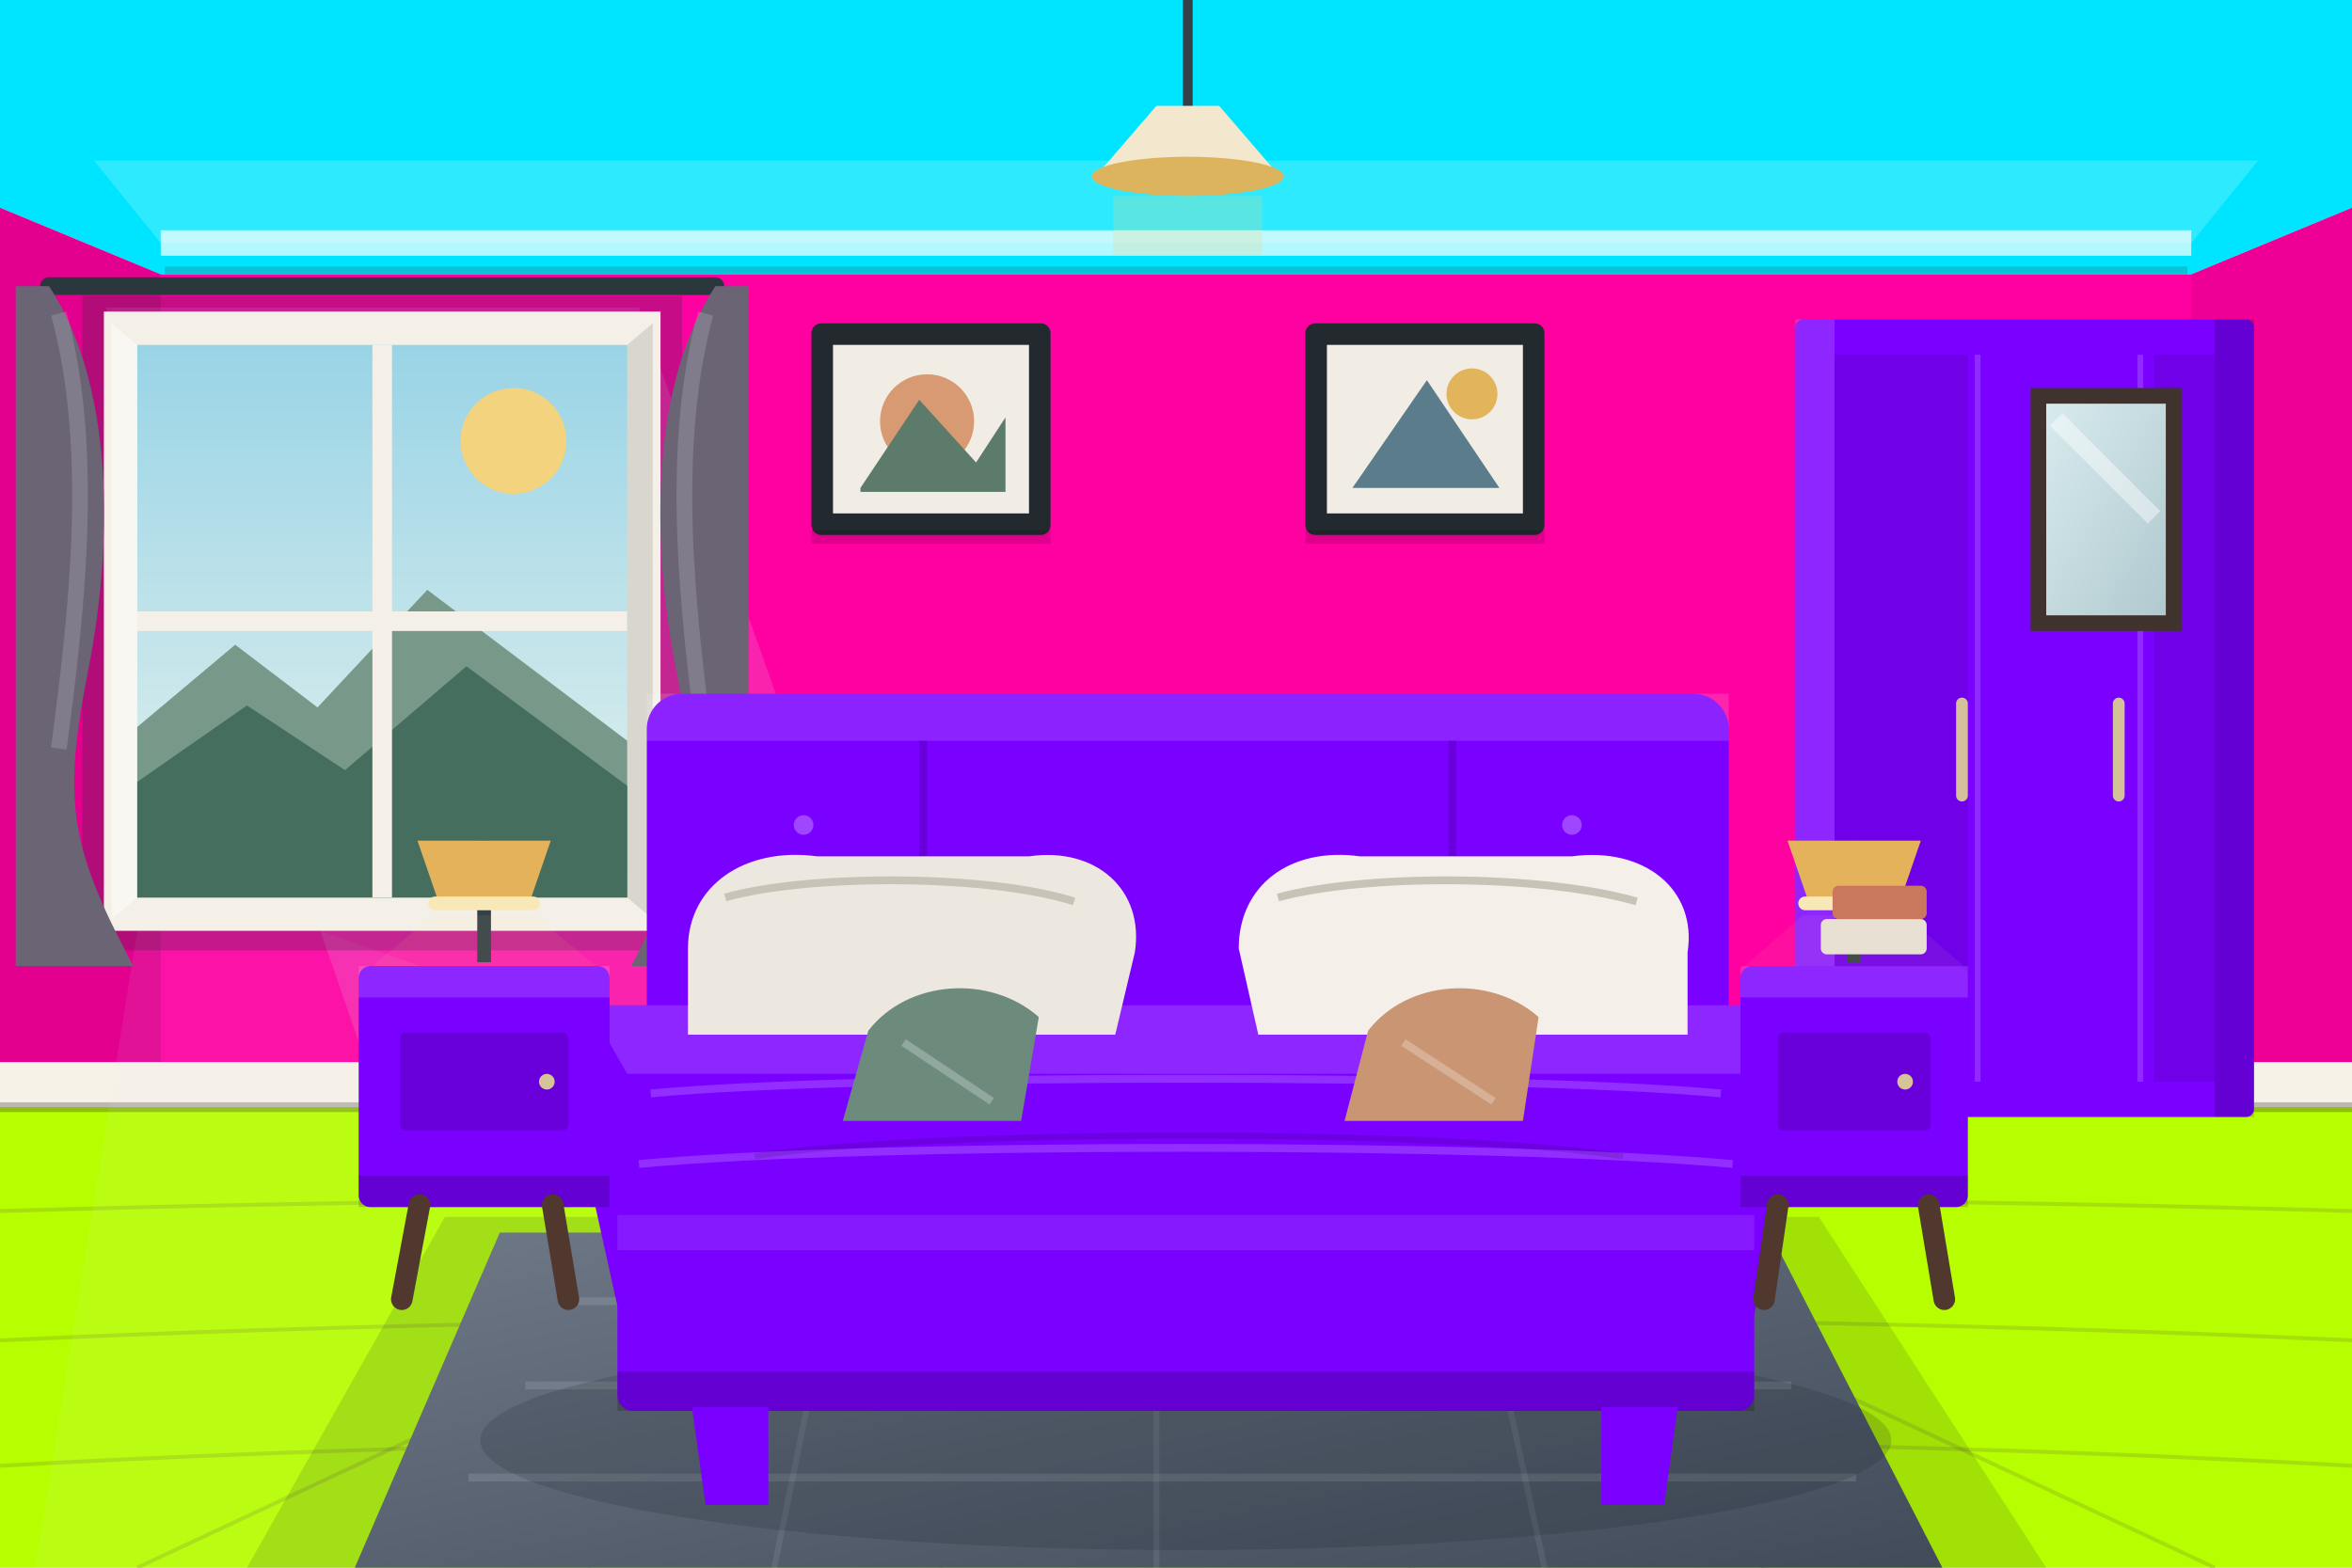
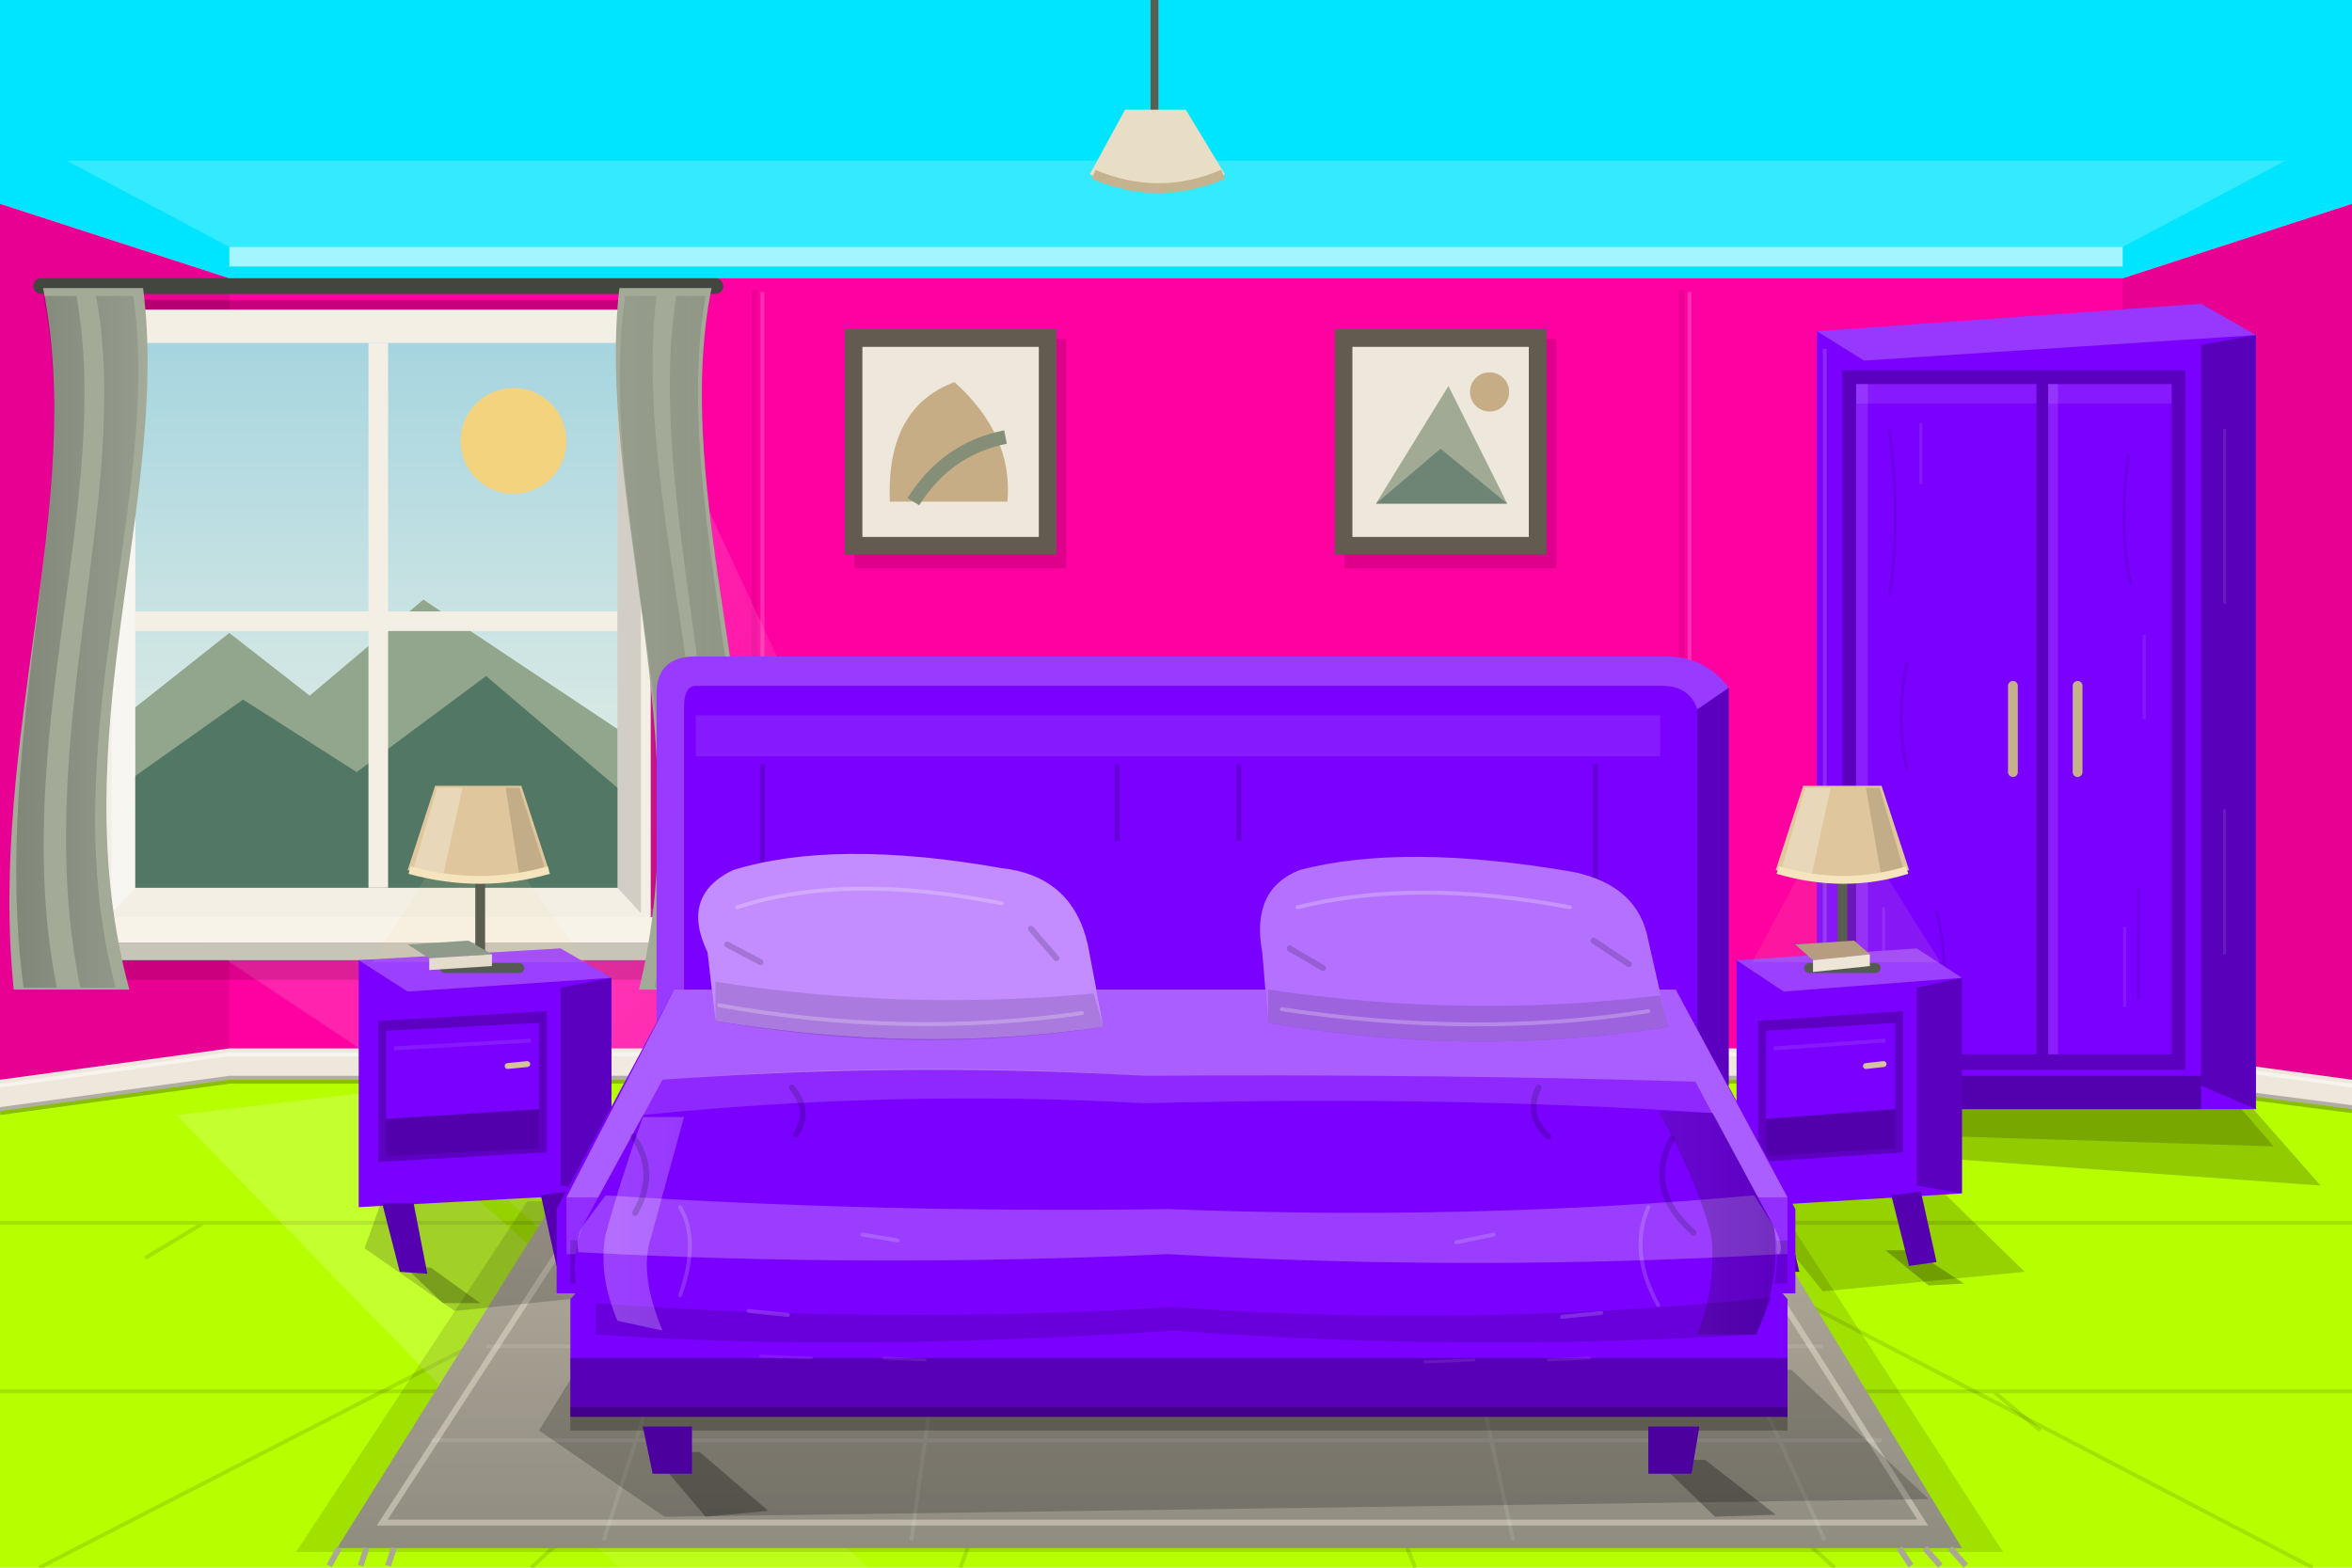
<svg xmlns="http://www.w3.org/2000/svg" width="1200" height="800" viewBox="0 0 1200 800">
  <defs>
-     <linearGradient id="bedroom-window" x1="0" y1="0" x2="0" y2="1">
-       <stop offset="0" stop-color="#99D4E6" />
-       <stop offset="1" stop-color="#E7F2EE" />
+     <linearGradient id="bedroom-sky" x1="0" y1="0" x2="0" y2="1">
+       <stop offset="0" stop-color="#A6D5DF" />
+       <stop offset="1" stop-color="#ECF1E7" />
    </linearGradient>
-     <linearGradient id="bedroom-rug" x1="0" y1="0" x2="1" y2="1">
-       <stop offset="0" stop-color="#6E7887" />
-       <stop offset="1" stop-color="#414B5A" />
+     <linearGradient id="bedroom-daylight-fade" x1="0" y1="0" x2="1" y2="1">
+       <stop offset="0" stop-color="#FFFFFF" stop-opacity=".25" />
+       <stop offset="1" stop-color="#FFFFFF" stop-opacity="0" />
    </linearGradient>
-     <linearGradient id="bedroom-mirror" x1="0" y1="0" x2="1" y2="1">
-       <stop offset="0" stop-color="#D9ECEF" />
-       <stop offset="1" stop-color="#AFC8CE" />
+     <linearGradient id="bedroom-cloth-roll" x1="0" y1="0" x2="1" y2="0">
+       <stop offset="0" stop-color="#FFFFFF" stop-opacity=".25" />
+       <stop offset=".35" stop-color="#FFFFFF" stop-opacity=".08" />
+       <stop offset="1" stop-color="#000000" stop-opacity=".24" />
+     </linearGradient>
+     <linearGradient id="bedroom-curtain-fold" x1="0" y1="0" x2="1" y2="0">
+       <stop offset="0" stop-color="#000000" stop-opacity=".20" />
+       <stop offset=".45" stop-color="#FFFFFF" stop-opacity=".20" />
+       <stop offset="1" stop-color="#000000" stop-opacity=".12" />
+     </linearGradient>
+     <linearGradient id="bedroom-rug" x1="0" y1="0" x2="0" y2="1">
+       <stop offset="0" stop-color="#B1AA9B" />
+       <stop offset="1" stop-color="#8F8C80" />
    </linearGradient>
  </defs>
-   <g id="bedroom-shell">
+   <g id="bedroom-architecture-depth">
    <g id="surface-ceiling">
-       <path d="M0 0H1200V106L1118 140H82L0 106Z" fill="#00E5FF" />
+       <path d="M0 0H1200V104L1083 142H117L0 104Z" fill="#00E5FF" />
    </g>
-     <path d="M48 82H1152L1118 124H82Z" fill="#FFFFFF" fill-opacity=".18" />
-     <path d="M82 124H1118" stroke="#FFFFFF" stroke-opacity=".70" stroke-width="13" />
-     <path d="M84 138H1116" stroke="#2B3740" stroke-opacity=".20" stroke-width="4" />
+     <path d="M34 82H1166L1083 126H117Z" fill="#FFFFFF" fill-opacity=".20" />
+     <path d="M117 131H1083" stroke="#FFFFFF" stroke-opacity=".64" stroke-width="10" />
+     <path d="M117 144H1083" stroke="#000000" stroke-opacity=".20" stroke-width="4" />
    <g id="surface-wall">
-       <path d="M0 106L82 140H1118L1200 106V552H0Z" fill="#FF00A1" />
+       <path d="M0 104L117 142H1083L1200 104V564L1083 547H117L0 564Z" fill="#FF00A1" />
    </g>
-     <path d="M0 106L82 140V552H0Z" fill="#000000" fill-opacity=".11" />
-     <path d="M1200 106L1118 140V552H1200Z" fill="#000000" fill-opacity=".07" />
+     <path d="M0 104L117 142V547L0 564ZM1083 142L1200 104V564L1083 547Z" fill="#000000" fill-opacity=".09" />
+     <path d="M385 148V337M858 148V337" stroke="#000000" stroke-opacity=".07" stroke-width="3" />
+     <path d="M389 149V337M862 149V337" stroke="#FFFFFF" stroke-opacity=".18" stroke-width="2" />
    <g id="surface-floor">
-       <path d="M0 552H1200V800H0Z" fill="#B7FF00" />
+       <path d="M0 564L117 547H1083L1200 564V800H0Z" fill="#B7FF00" />
    </g>
-     <path d="M0 542H1200V565H0Z" fill="#F7F2E8" />
-     <path d="M0 565H1200" stroke="#332C28" stroke-opacity=".30" stroke-width="5" />
-     <g fill="none" stroke="#55483F" stroke-opacity=".17" stroke-width="2">
-       <path d="M600 552L70 800M600 552L300 800M600 552L480 800M600 552L720 800M600 552L900 800M600 552L1130 800" />
-       <path d="M0 618C334 608 866 608 1200 618" />
-       <path d="M0 684C334 668 866 668 1200 684" />
-       <path d="M0 748C334 729 866 729 1200 748" />
+     <path d="M0 551L117 535H1083L1200 551V566L1083 551H117L0 567Z" fill="#EEE7DB" />
+     <path d="M0 567L117 551H1083L1200 566" fill="none" stroke="#000000" stroke-opacity=".25" stroke-width="4" />
+     <path d="M0 554L117 538H1083L1200 554" fill="none" stroke="#FFFFFF" stroke-opacity=".50" stroke-width="2" />
+     <g fill="none" stroke="#000000" stroke-opacity=".11" stroke-width="2">
+       <path d="M503 552L20 800M541 552L271 800M581 552L490 800M623 552L722 800M661 552L936 800M704 552L1180 800" />
+       <path d="M0 624H1200M0 710H1200M104 624L74 642M1017 710L1041 730" />
    </g>
  </g>
-   <path d="M54 157H326L466 552H190Z" fill="#DCEFF4" fill-opacity=".15" />
-   <path d="M75 444L382 552L291 800H18Z" fill="#D5EBF1" fill-opacity=".08" />
+   <g id="bedroom-daylight">
+     <path d="M64 171H320L490 536H219Z" fill="url(#bedroom-daylight-fade)" />
+     <path d="M63 455H320L459 549L203 548Z" fill="#FFFFFF" fill-opacity=".14" />
+     <path d="M90 569L183 558L383 736L268 752ZM198 557H309L515 727L399 739Z" fill="#FFFFFF" fill-opacity=".18" />
+     <path d="M276 763L387 749L443 800H316Z" fill="#FFFFFF" fill-opacity=".10" />
+   </g>
  <g id="bedroom-window-depth">
-     <rect x="42" y="151" width="306" height="334" fill="#223138" fill-opacity=".25" />
-     <rect x="53" y="159" width="284" height="316" fill="#F4F0E7" />
-     <rect x="70" y="176" width="250" height="282" fill="url(#bedroom-window)" />
+     <path d="M42 153H342V480H42Z" fill="#000000" fill-opacity=".22" />
+     <path d="M52 158H332V472H52Z" fill="#F3EFE5" />
+     <path d="M69 175H315V453H69Z" fill="url(#bedroom-sky)" />
    <circle cx="262" cy="225" r="27" fill="#F3D37D" />
-     <path d="M70 371L120 329L162 361L218 301L320 378V458H70Z" fill="#78998A" />
-     <path d="M70 399L126 360L176 393L238 340L320 401V458H70Z" fill="#456E5E" />
-     <path d="M195 176V458M70 317H320" stroke="#F4F0E7" stroke-width="10" />
-     <path d="M57 165L70 176V458L57 469Z" fill="#FFFFFF" fill-opacity=".44" />
-     <path d="M333 165L320 176V458L333 469Z" fill="#000000" fill-opacity=".11" />
-     <path d="M25 146H365" stroke="#2A373D" stroke-width="9" stroke-linecap="round" />
-     <path d="M25 146C58 196 58 276 45 342S35 431 68 493H8V146Z" fill="#6A6475" />
-     <path d="M365 146C332 196 332 276 345 342S355 431 322 493H382V146Z" fill="#6A6475" />
-     <path d="M30 160C49 230 39 314 30 382M360 160C341 230 351 314 360 382" fill="none" stroke="#FFFFFF" stroke-opacity=".16" stroke-width="8" />
+     <path d="M69 361L117 323L158 355L216 306L315 372V453H69Z" fill="#91A68C" />
+     <path d="M69 396L124 357L182 394L248 345L315 402V453H69Z" fill="#527865" />
+     <path d="M193 175V453M69 317H315" stroke="#F3EFE5" stroke-width="10" />
+     <path d="M57 163L69 175V453L57 466Z" fill="#FFFFFF" fill-opacity=".45" />
+     <path d="M327 163L315 175V453L327 466Z" fill="#000000" fill-opacity=".14" />
+     <path d="M49 468H335L359 481H28Z" fill="#F8F3E8" />
+     <path d="M28 481H359V490H28Z" fill="#C7C4B8" />
+     <path d="M29 490H360L376 500H45Z" fill="#000000" fill-opacity=".13" />
+     <path d="M21 146H365" stroke="#42463F" stroke-width="8" stroke-linecap="round" />
+     <path d="M22 147H73C87 255 31 376 66 505H7C-6 377 44 257 22 147ZM316 147H363C342 253 396 378 382 505H326C357 378 304 252 316 147Z" fill="#A3AA97" />
+     <path d="M22 151H39C58 255 4 379 29 504H12C-5 375 43 254 22 151ZM49 151H68C83 255 26 380 59 504H41C15 379 68 253 49 151ZM319 151H335C322 256 376 381 352 504H334C355 380 304 254 319 151ZM345 151H360C342 255 393 379 377 504H361C378 377 329 255 345 151Z" fill="url(#bedroom-curtain-fold)" />
  </g>
  <g id="bedroom-wall-art">
-     <rect x="414" y="165" width="122" height="108" rx="5" fill="#222A2F" />
-     <rect x="425" y="176" width="100" height="86" fill="#F1EDE5" />
-     <circle cx="473" cy="215" r="24" fill="#D79A72" />
-     <path d="M439 249L469 204L498 236L513 213V251H439Z" fill="#5C7B6B" />
-     <rect x="666" y="165" width="122" height="108" rx="5" fill="#222A2F" />
-     <rect x="677" y="176" width="100" height="86" fill="#F1EDE5" />
-     <path d="M690 249L728 194L765 249Z" fill="#5B7C8B" />
-     <circle cx="751" cy="201" r="13" fill="#E2B45C" />
-     <path d="M414 274H536M666 274H788" stroke="#000000" stroke-opacity=".13" stroke-width="7" />
+     <path d="M436 173H544V290H436ZM686 173H794V290H686Z" fill="#000000" fill-opacity=".13" />
+     <path d="M431 168H539V283H431ZM681 168H789V283H681Z" fill="#635B4F" />
+     <path d="M440 177H530V274H440ZM690 177H780V274H690Z" fill="#EDE8DB" />
+     <path d="M454 256Q452 208 487 195Q517 222 514 256Z" fill="#C6AD85" />
+     <path d="M466 256Q483 229 513 223" fill="none" stroke="#858E77" stroke-width="7" />
+     <path d="M702 257L739 197L769 257Z" fill="#A1AA95" />
+     <path d="M702 257L735 229L769 257Z" fill="#6E8475" />
+     <circle cx="760" cy="200" r="10" fill="#C6AD85" />
  </g>
  <g id="bedroom-rug-underlay">
-     <path d="M227 621H928L1044 800H126Z" fill="#1C252B" fill-opacity=".14" />
-     <path d="M255 629H903L991 800H181Z" fill="url(#bedroom-rug)" />
-     <path d="M293 664H884M268 707H914M239 754H947" stroke="#FFFFFF" stroke-opacity=".12" stroke-width="4" />
-     <path d="M430 629L395 800M590 629V800M751 629L788 800" stroke="#FFFFFF" stroke-opacity=".08" stroke-width="3" />
-     <ellipse cx="605" cy="735" rx="360" ry="56" fill="#182126" fill-opacity=".17" />
+     <path d="M269 613H906L1022 792H151Z" fill="#000000" fill-opacity=".12" />
+     <path d="M279 619H897L1001 790H172Z" fill="url(#bedroom-rug)" />
+     <path d="M288 634H890L981 777H195Z" fill="none" stroke="#E4DECE" stroke-opacity=".52" stroke-width="3" />
+     <path d="M248 687H930M220 735H960M360 625L308 786M487 625L465 786M737 625L772 786M858 625L931 786" stroke="#FFFFFF" stroke-opacity=".10" stroke-width="2" />
+     <path d="M173 790L168 799M187 790L184 799M201 790L198 799M969 790L975 799M982 790L990 799M995 790L1003 799" stroke="#AAA795" stroke-width="3" />
+   </g>
+   <g id="bedroom-contact-shadows">
+     <path d="M927 550L1147 563L1184 605L961 589Z" fill="#000000" fill-opacity=".20" />
+     <path d="M944 563H1141L1160 585L967 579Z" fill="#000000" fill-opacity=".18" />
+     <path d="M296 696L914 699L984 765L339 774L275 730Z" fill="#000000" fill-opacity=".20" />
+     <path d="M332 741H357L392 771L360 774ZM845 745H870L906 773L875 774Z" fill="#000000" fill-opacity=".28" />
+     <path d="M195 612L305 610L348 657L232 669L186 637ZM890 609H992L1033 649L930 659Z" fill="#000000" fill-opacity=".18" />
+     <path d="M205 645L220 647L245 665H226ZM962 638L976 638L1002 655L984 656Z" fill="#000000" fill-opacity=".25" />
  </g>
  <g id="surface-furniture">
-     <rect x="916" y="163" width="234" height="407" rx="4" fill="#7A00FF" />
-     <path d="M916 163H936V570H916Z" fill="#FFFFFF" fill-opacity=".15" />
-     <path d="M1130 163H1150V570H1130Z" fill="#000000" fill-opacity=".17" />
-     <path d="M936 181H1004V552H936ZM1099 181H1130V552H1099Z" fill="#000000" fill-opacity=".09" />
-     <path d="M1009 181V552M1092 181V552" stroke="#FFFFFF" stroke-opacity=".17" stroke-width="3" />
-     <rect x="330" y="354" width="552" height="209" rx="18" fill="#7A00FF" />
-     <path d="M330 354H882V378H330Z" fill="#FFFFFF" fill-opacity=".14" />
-     <path d="M330 541H882V563H330Z" fill="#000000" fill-opacity=".16" />
-     <path d="M471 378V541M741 378V541" stroke="#000000" stroke-opacity=".14" stroke-width="4" />
-     <circle cx="410" cy="421" r="5" fill="#FFFFFF" fill-opacity=".28" />
-     <circle cx="802" cy="421" r="5" fill="#FFFFFF" fill-opacity=".28" />
-     <path d="M281 513H929L895 671H316Z" fill="#7A00FF" />
-     <path d="M300 513H910L891 548H320Z" fill="#FFFFFF" fill-opacity=".15" />
-     <path d="M316 653H895V683H316Z" fill="#000000" fill-opacity=".14" />
-     <rect x="315" y="620" width="580" height="100" rx="8" fill="#7A00FF" />
-     <path d="M315 700H895V720H315Z" fill="#000000" fill-opacity=".18" />
-     <path d="M315 620H895V638H315Z" fill="#FFFFFF" fill-opacity=".10" />
-     <path d="M353 718H392V768H360ZM817 718H856L849 768H817Z" fill="#7A00FF" />
-     <path d="M332 558C436 548 773 548 878 558M326 594C442 583 763 583 884 594" fill="none" stroke="#FFFFFF" stroke-opacity=".18" stroke-width="4" />
-     <rect x="183" y="493" width="128" height="123" rx="6" fill="#7A00FF" />
-     <path d="M183 493H311V509H183Z" fill="#FFFFFF" fill-opacity=".15" />
-     <path d="M183 600H311V616H183Z" fill="#000000" fill-opacity=".17" />
-     <rect x="204" y="527" width="86" height="50" rx="3" fill="#000000" fill-opacity=".14" />
-     <rect x="888" y="493" width="116" height="123" rx="6" fill="#7A00FF" />
-     <path d="M888 493H1004V509H888Z" fill="#FFFFFF" fill-opacity=".15" />
-     <path d="M888 600H1004V616H888Z" fill="#000000" fill-opacity=".17" />
-     <rect x="907" y="527" width="78" height="50" rx="3" fill="#000000" fill-opacity=".14" />
+     <g id="bedroom-editable-wardrobe">
+       <path d="M927 169L1123 155L1151 171V566H927Z" fill="#7A00FF" />
+       <path d="M927 169L1123 155L1151 171L951 184Z" fill="#FFFFFF" fill-opacity=".22" />
+       <path d="M1123 176L1151 171V566L1123 554Z" fill="#000000" fill-opacity=".27" />
+       <path d="M940 189H1115V546H940Z" fill="#000000" fill-opacity=".25" />
+       <path d="M947 196H1039V538H947ZM1045 196H1108V538H1045Z" fill="#7A00FF" />
+       <path d="M947 196H1039V206H947ZM1045 196H1108V206H1045Z" fill="#FFFFFF" fill-opacity=".10" />
+       <path d="M947 196H953V538H947ZM1045 196H1050V538H1045Z" fill="#FFFFFF" fill-opacity=".12" />
+       <path d="M927 549H1123V566H927Z" fill="#000000" fill-opacity=".32" />
+       <path d="M931 178V545" stroke="#FFFFFF" stroke-opacity=".16" stroke-width="2" />
+       <g id="bedroom-timber-details" fill="none" stroke-width="1.5">
+         <path d="M964 219Q970 267 964 304M973 338Q967 366 973 393M988 465Q995 493 990 522M1086 232Q1081 269 1087 298M1091 453V510" stroke="#000000" stroke-opacity=".10" />
+         <path d="M980 216V247M961 463V504M1094 324V367M1084 473V514M1135 219V308M1135 413V487" stroke="#FFFFFF" stroke-opacity=".10" />
+       </g>
+     </g>
+     <g id="bedroom-editable-side-tables">
+       <path d="M183 490L286 484L312 499V609L183 616ZM886 490L978 484L1001 499V609L886 616Z" fill="#7A00FF" />
+       <path d="M183 490L286 484L312 499L208 506ZM886 490L978 484L1001 499L910 506Z" fill="#FFFFFF" fill-opacity=".25" />
+       <path d="M286 504L312 499V609L286 605ZM978 504L1001 499V609L978 605Z" fill="#000000" fill-opacity=".25" />
+       <path d="M193 521L279 516V588L193 593ZM897 521L971 516V588L897 593Z" fill="#000000" fill-opacity=".24" />
+       <path d="M197 526L275 522V566L197 571ZM901 526L967 522V566L901 571Z" fill="#7A00FF" />
+       <path d="M197 571L275 566V586L197 590ZM901 571L967 566V586L901 590Z" fill="#000000" fill-opacity=".12" />
+       <path d="M201 535L271 531M905 535L962 531" stroke="#FFFFFF" stroke-opacity=".10" stroke-width="2" />
+       <path d="M195 614H211L218 650L204 649ZM276 610L290 608L299 644L284 646ZM895 615H910L918 649L904 649ZM965 610L980 608L988 644L974 646Z" fill="#7A00FF" />
+       <path d="M195 614H211L218 650L204 649ZM276 610L290 608L299 644L284 646ZM895 615H910L918 649L904 649ZM965 610L980 608L988 644L974 646Z" fill="#000000" fill-opacity=".31" />
+     </g>
+     <g id="bedroom-editable-bed">
+       <path d="M335 354Q335 335 355 335H850Q870 335 882 351V554H335Z" fill="#7A00FF" />
+       <path d="M335 354Q335 335 355 335H850Q870 335 882 351L866 362Q862 350 848 350H355Q349 350 349 361V544H335Z" fill="#FFFFFF" fill-opacity=".23" />
+       <path d="M866 362L882 351V554H866Z" fill="#000000" fill-opacity=".25" />
+       <path d="M355 365H847V386H355Z" fill="#FFFFFF" fill-opacity=".10" />
+       <path d="M570 390V429M632 390V429M389 390V521M814 390V521" stroke="#000000" stroke-opacity=".16" stroke-width="2.5" />
+       <path d="M335 533H866V553H335Z" fill="#000000" fill-opacity=".20" />
+       <path d="M344 505H855L916 617V660H284V617Z" fill="#7A00FF" />
+       <path d="M344 505H855L912 611H289Z" fill="#FFFFFF" fill-opacity=".37" />
+       <path d="M289 611H912V640H289Z" fill="#FFFFFF" fill-opacity=".18" />
+       <path d="M291 633H912V655H291Z" fill="#000000" fill-opacity=".17" />
+       <path d="M304 648H899L912 663V723H291V663Z" fill="#7A00FF" />
+       <path d="M291 693H912V723H291Z" fill="#000000" fill-opacity=".28" />
+       <path d="M291 718H912V730H291Z" fill="#000000" fill-opacity=".25" />
+       <path d="M328 728H353V752H333ZM841 728H867L863 752H841Z" fill="#7A00FF" />
+       <path d="M328 728H353V752H333ZM841 728H867L863 752H841Z" fill="#000000" fill-opacity=".38" />
+       <path d="M361 486Q347 457 374 444Q426 428 511 443Q547 447 555 482L563 524Q469 538 365 521Z" fill="#7A00FF" />
+       <path d="M361 486Q347 457 374 444Q426 428 511 443Q547 447 555 482L563 524Q469 538 365 521Z" fill="#FFFFFF" fill-opacity=".55" />
+       <path d="M644 486Q638 454 663 444Q716 430 803 445Q836 452 841 480L851 524Q752 540 647 522Z" fill="#7A00FF" />
+       <path d="M644 486Q638 454 663 444Q716 430 803 445Q836 452 841 480L851 524Q752 540 647 522Z" fill="#FFFFFF" fill-opacity=".44" />
+       <path d="M365 501Q460 516 558 507L563 524Q467 539 365 521ZM647 505Q748 520 847 508L851 524Q752 540 647 522Z" fill="#000000" fill-opacity=".13" />
+       <path d="M338 551Q461 542 584 549Q733 548 865 552L905 626Q911 650 896 681Q746 690 599 679Q434 690 304 681Q287 657 297 626Z" fill="#7A00FF" />
+       <path d="M338 551Q463 541 584 549Q735 548 865 552L874 568Q738 559 584 563Q457 556 328 569Z" fill="#FFFFFF" fill-opacity=".16" />
+       <path d="M309 610Q450 619 596 617Q750 623 895 610L905 626Q910 635 908 640Q752 649 596 640Q444 647 295 639Q294 631 297 626Z" fill="#FFFFFF" fill-opacity=".24" />
+       <path d="M304 665Q450 676 599 667Q750 678 904 662L896 681Q746 690 599 679Q434 690 304 681Z" fill="#000000" fill-opacity=".14" />
+       <path d="M328 570Q316 604 309 630Q305 650 315 674L338 679Q326 650 332 632L349 570ZM846 567Q865 600 873 630Q876 655 866 681L896 681Q909 652 905 626L874 568Z" fill="url(#bedroom-cloth-roll)" />
+       <g id="bedroom-textile-details" fill="none" stroke-linecap="round">
+         <path d="M376 463Q431 445 511 461M662 463Q722 448 801 463M367 513Q461 530 552 517M654 515Q753 530 841 516" stroke="#FFFFFF" stroke-opacity=".25" stroke-width="2" />
+         <path d="M371 482L388 491M526 474L539 489M658 484L675 494M813 480L831 492M323 580Q336 598 324 619M853 581Q839 607 864 629M404 555Q414 567 406 579M785 555Q778 569 790 580" stroke="#000000" stroke-opacity=".17" stroke-width="3" />
+         <path d="M347 616Q357 633 347 661M841 616Q831 639 846 666M440 630L458 633M743 634L762 630M382 669L402 671M797 672L817 670" stroke="#FFFFFF" stroke-opacity=".17" stroke-width="2" />
+         <path d="M388 692L414 693M451 693L472 694M727 695L752 694M790 694L811 693" stroke="#FFFFFF" stroke-opacity=".09" stroke-width="1.5" />
+       </g>
+     </g>
  </g>
-   <g id="bedroom-textiles">
-     <path d="M351 484C351 452 380 432 417 437H525C559 432 584 454 579 486L569 528H351Z" fill="#ECE8E0" />
-     <path d="M632 484C632 452 658 432 694 437H802C839 432 866 454 861 486V528H642Z" fill="#F4F0E9" />
-     <path d="M370 458C412 446 504 446 548 460M652 458C696 446 786 446 835 460" fill="none" stroke="#C9C2B7" stroke-width="4" />
-     <path d="M443 526C463 500 505 497 530 519L521 572H430Z" fill="#6C8B7D" />
-     <path d="M698 526C718 500 760 497 785 519L777 572H686Z" fill="#C99572" />
-     <path d="M461 532L506 562M716 532L762 562" stroke="#FFFFFF" stroke-opacity=".25" stroke-width="4" />
-     <path d="M385 590C476 576 734 576 828 590" fill="none" stroke="#000000" stroke-opacity=".12" stroke-width="3" />
+   <g id="bedroom-practical-light">
+     <path d="M217 448L190 491H299L268 448ZM917 448L894 491H990L963 448Z" fill="#F4D29A" fill-opacity=".11" />
+     <path d="M245 493V442M940 493V442" stroke="#5B5D50" stroke-width="5" />
+     <path d="M227 494H265M923 494H957" stroke="#555B50" stroke-width="5" stroke-linecap="round" />
+     <path d="M222 401H266L280 444Q246 454 208 444ZM920 401H960L974 444Q942 454 906 444Z" fill="#E0C69C" />
+     <path d="M223 402H236L226 447L211 443ZM921 402H934L924 448L909 443Z" fill="#FFFFFF" fill-opacity=".29" />
+     <path d="M258 402H265L278 443L265 447ZM952 402H959L971 443L960 448Z" fill="#000000" fill-opacity=".13" />
+     <path d="M209 444Q245 454 280 444M907 444Q941 454 973 444" fill="none" stroke="#F6E4BD" stroke-width="4" />
  </g>
-   <g id="bedroom-hardware">
-     <circle cx="279" cy="552" r="4" fill="#D7C398" />
-     <circle cx="972" cy="552" r="4" fill="#D7C398" />
-     <rect x="998" y="356" width="6" height="53" rx="3" fill="#D4C19C" />
-     <rect x="1078" y="356" width="6" height="53" rx="3" fill="#D4C19C" />
-     <path d="M214 615L205 663M282 615L290 663M907 615L900 663M984 615L992 663" stroke="#50382F" stroke-width="11" stroke-linecap="round" />
-   </g>
-   <g id="bedroom-lamps-decor">
-     <path d="M247 491V429" stroke="#344148" stroke-width="7" />
-     <path d="M213 429H281L270 461H224Z" fill="#E3B25A" />
-     <path d="M222 461H272" stroke="#F8E8B7" stroke-width="7" stroke-linecap="round" />
-     <path d="M946 491V429" stroke="#344148" stroke-width="7" />
-     <path d="M912 429H980L969 461H923Z" fill="#E3B25A" />
-     <path d="M921 461H971" stroke="#F8E8B7" stroke-width="7" stroke-linecap="round" />
-     <path d="M221 467L190 493H304L273 467Z" fill="#FFD98B" fill-opacity=".07" />
-     <path d="M920 467L890 493H1002L972 467Z" fill="#FFD98B" fill-opacity=".07" />
-     <rect x="1042" y="204" width="65" height="112" rx="5" fill="url(#bedroom-mirror)" />
-     <path d="M1049 214L1099 264" stroke="#FFFFFF" stroke-opacity=".44" stroke-width="9" />
-     <path d="M1040 202H1109V318H1040Z" fill="none" stroke="#40332D" stroke-width="8" />
-     <rect x="929" y="469" width="54" height="18" rx="3" fill="#E8E0D2" />
-     <rect x="935" y="452" width="48" height="17" rx="3" fill="#C9785E" />
-   </g>
-   <g id="bedroom-pendant">
-     <path d="M606 0V55" stroke="#344148" stroke-width="5" />
-     <path d="M559 90L590 54H622L653 90Z" fill="#F3E7CE" />
-     <ellipse cx="606" cy="90" rx="49" ry="10" fill="#DDB45E" />
-     <path d="M606 100V130" stroke="#F3D17C" stroke-opacity=".22" stroke-width="76" />
+   <g id="bedroom-fixed-accessories">
+     <path d="M259 544L269 543M952 544L961 543" stroke="#D5C39B" stroke-width="3" stroke-linecap="round" />
+     <path d="M1027 350V394M1060 350V394" stroke="#C6B18B" stroke-width="5" stroke-linecap="round" />
+     <path d="M208 482L239 480L251 487L219 489Z" fill="#8F9B8A" />
+     <path d="M219 489L251 487V493L219 495Z" fill="#E4DDCC" />
+     <path d="M916 482L946 480L954 487L925 490Z" fill="#B69D7F" />
+     <path d="M925 490L954 487V493L925 496Z" fill="#EDE6D7" />
+     <path d="M589 0V58" stroke="#5B5D50" stroke-width="4" />
+     <path d="M556 89L574 56H605L625 89Q591 103 556 89Z" fill="#E8DDC5" />
+     <path d="M558 89Q591 103 624 89" fill="none" stroke="#C5B28E" stroke-width="5" />
  </g>
</svg>
